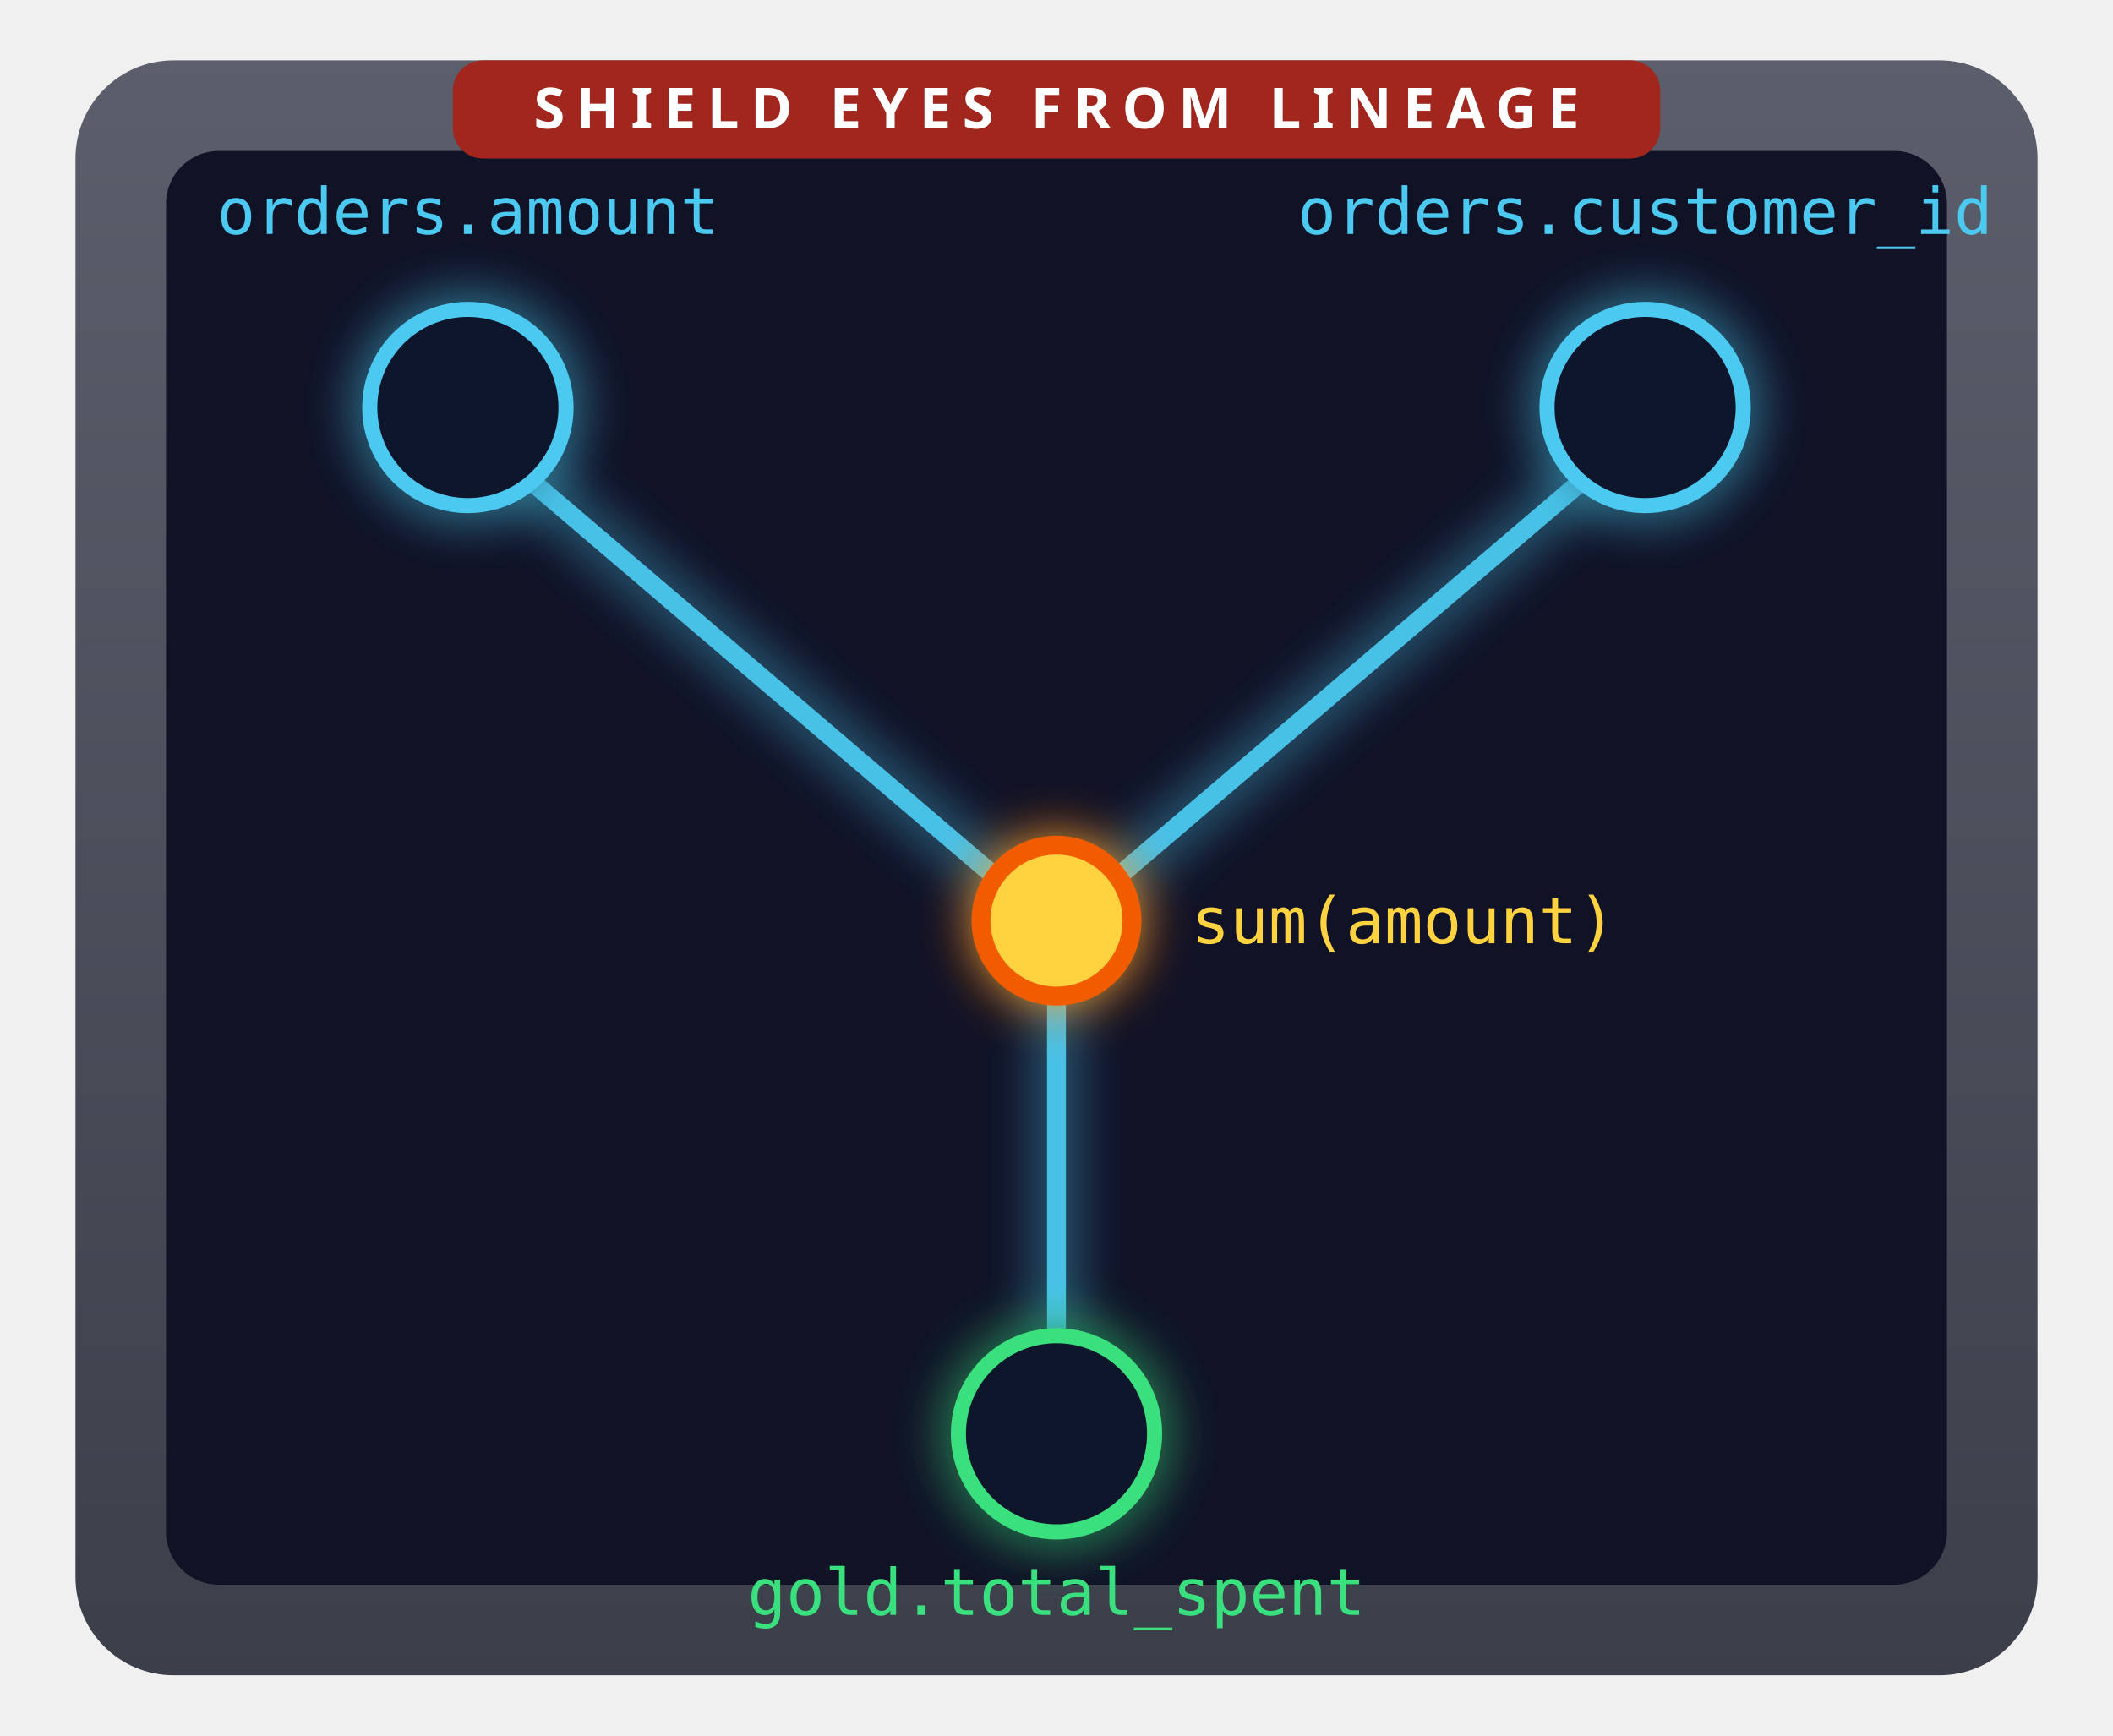
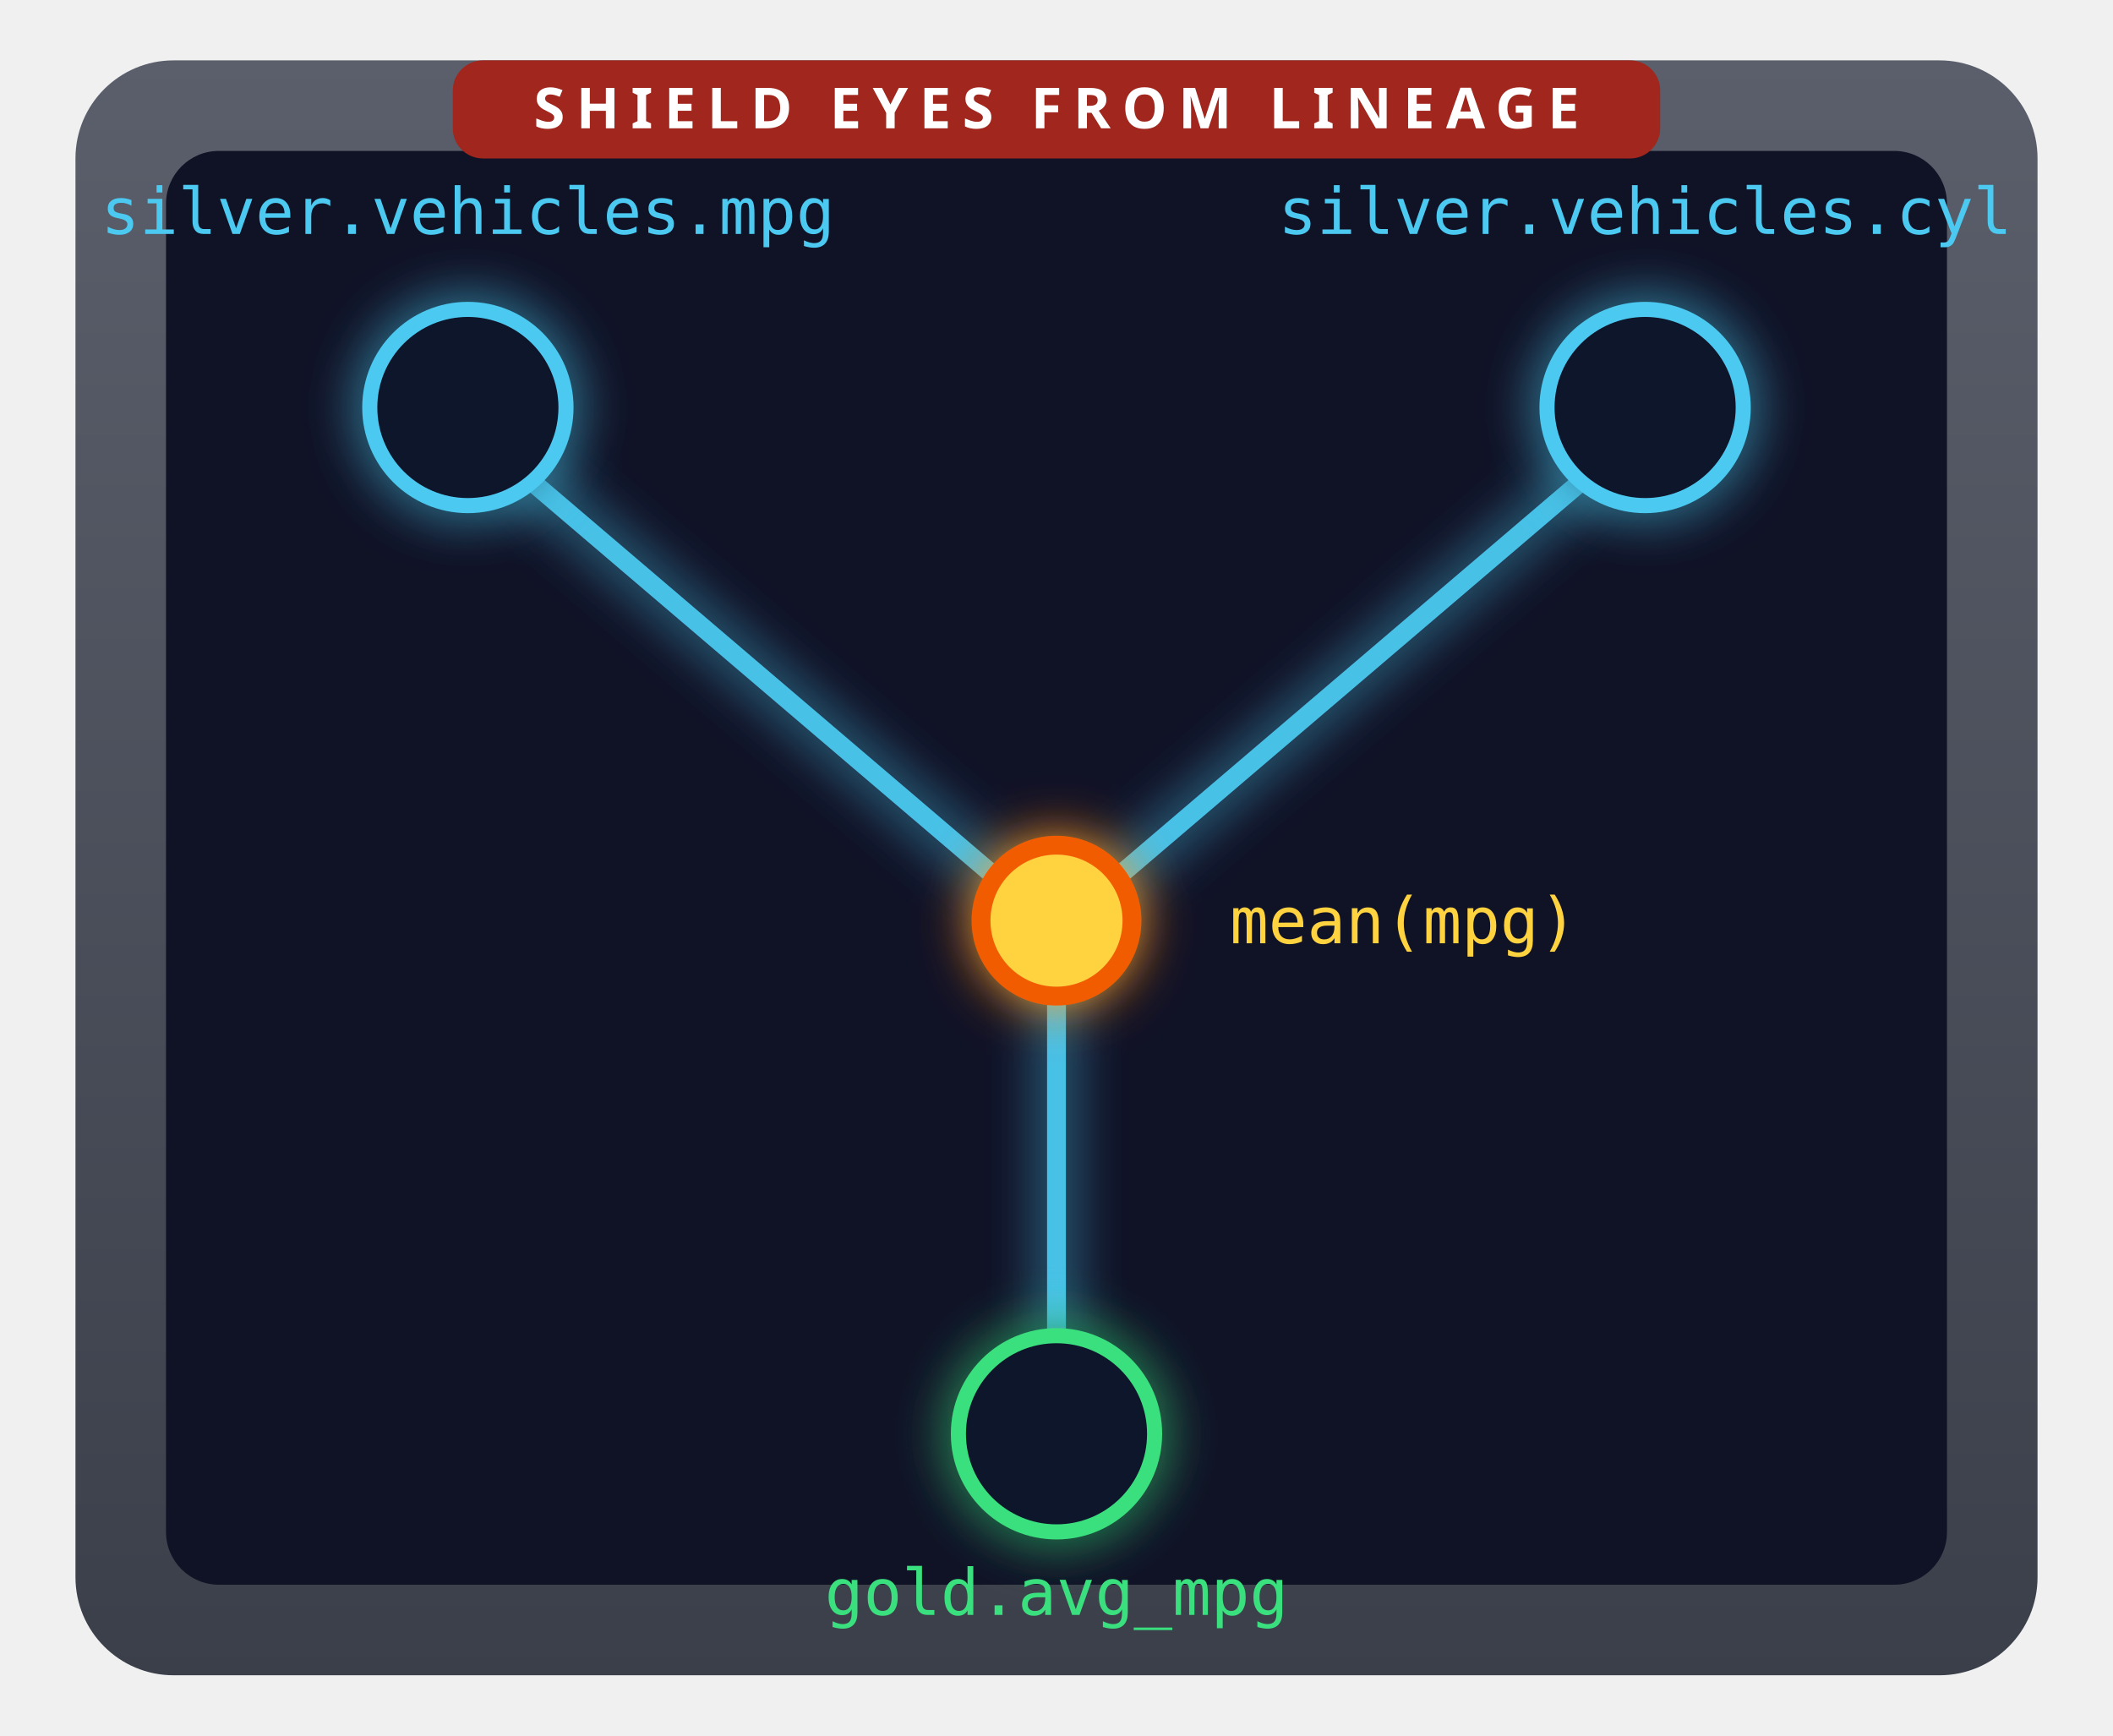
<svg xmlns="http://www.w3.org/2000/svg" viewBox="0 0 560 460" role="img" aria-label="Flux capacitor drawn as a column lineage DAG">
  <defs>
    <filter id="fglow" x="-80%" y="-80%" width="260%" height="260%">
      <feGaussianBlur stdDeviation="7" result="b" />
      <feMerge>
        <feMergeNode in="b" />
        <feMergeNode in="SourceGraphic" />
      </feMerge>
    </filter>
    <linearGradient id="steel" x1="0" y1="0" x2="0" y2="1">
      <stop offset="0" stop-color="#5a5f6b" />
      <stop offset="1" stop-color="#3b3f4a" />
    </linearGradient>
  </defs>
  <rect x="20" y="16" width="520" height="428" rx="26" fill="url(#steel)" />
  <rect x="44" y="40" width="472" height="380" rx="14" fill="#101226" />
  <rect x="120" y="16" width="320" height="26" rx="8" fill="#a1261d" />
  <text x="280" y="34" text-anchor="middle" font-family="'Atkinson Hyperlegible',sans-serif" font-weight="700" font-size="15" fill="#fff" letter-spacing="3">SHIELD EYES FROM LINEAGE</text>
  <g filter="url(#fglow)" stroke="#4cc9f0" stroke-width="5" fill="none" opacity="0.95">
    <path d="M132 120 L268 236" />
    <path d="M428 120 L292 236" />
    <path d="M280 250 L280 360" />
  </g>
  <g font-family="'Fira Code',monospace" font-size="17" text-anchor="middle">
    <g filter="url(#fglow)">
      <circle cx="124" cy="108" r="26" fill="#10132a" stroke="#4cc9f0" stroke-width="4" />
      <circle cx="436" cy="108" r="26" fill="#10132a" stroke="#4cc9f0" stroke-width="4" />
      <circle cx="280" cy="244" r="20" fill="#ffd23f" stroke="#f25c05" stroke-width="5" />
      <circle cx="280" cy="380" r="26" fill="#10132a" stroke="#3ae07e" stroke-width="4" />
    </g>
-     <text x="124" y="62" fill="#4cc9f0">orders.amount</text>
-     <text x="436" y="62" fill="#4cc9f0">orders.customer_id</text>
-     <text x="372" y="250" fill="#ffd23f">sum(amount)</text>
-     <text x="280" y="428" fill="#3ae07e">gold.total_spent</text>
+     <text x="124" y="62" fill="#4cc9f0">silver.vehicles.mpg</text>
+     <text x="436" y="62" fill="#4cc9f0">silver.vehicles.cyl</text>
+     <text x="372" y="250" fill="#ffd23f">mean(mpg)</text>
+     <text x="280" y="428" fill="#3ae07e">gold.avg_mpg</text>
  </g>
</svg>
